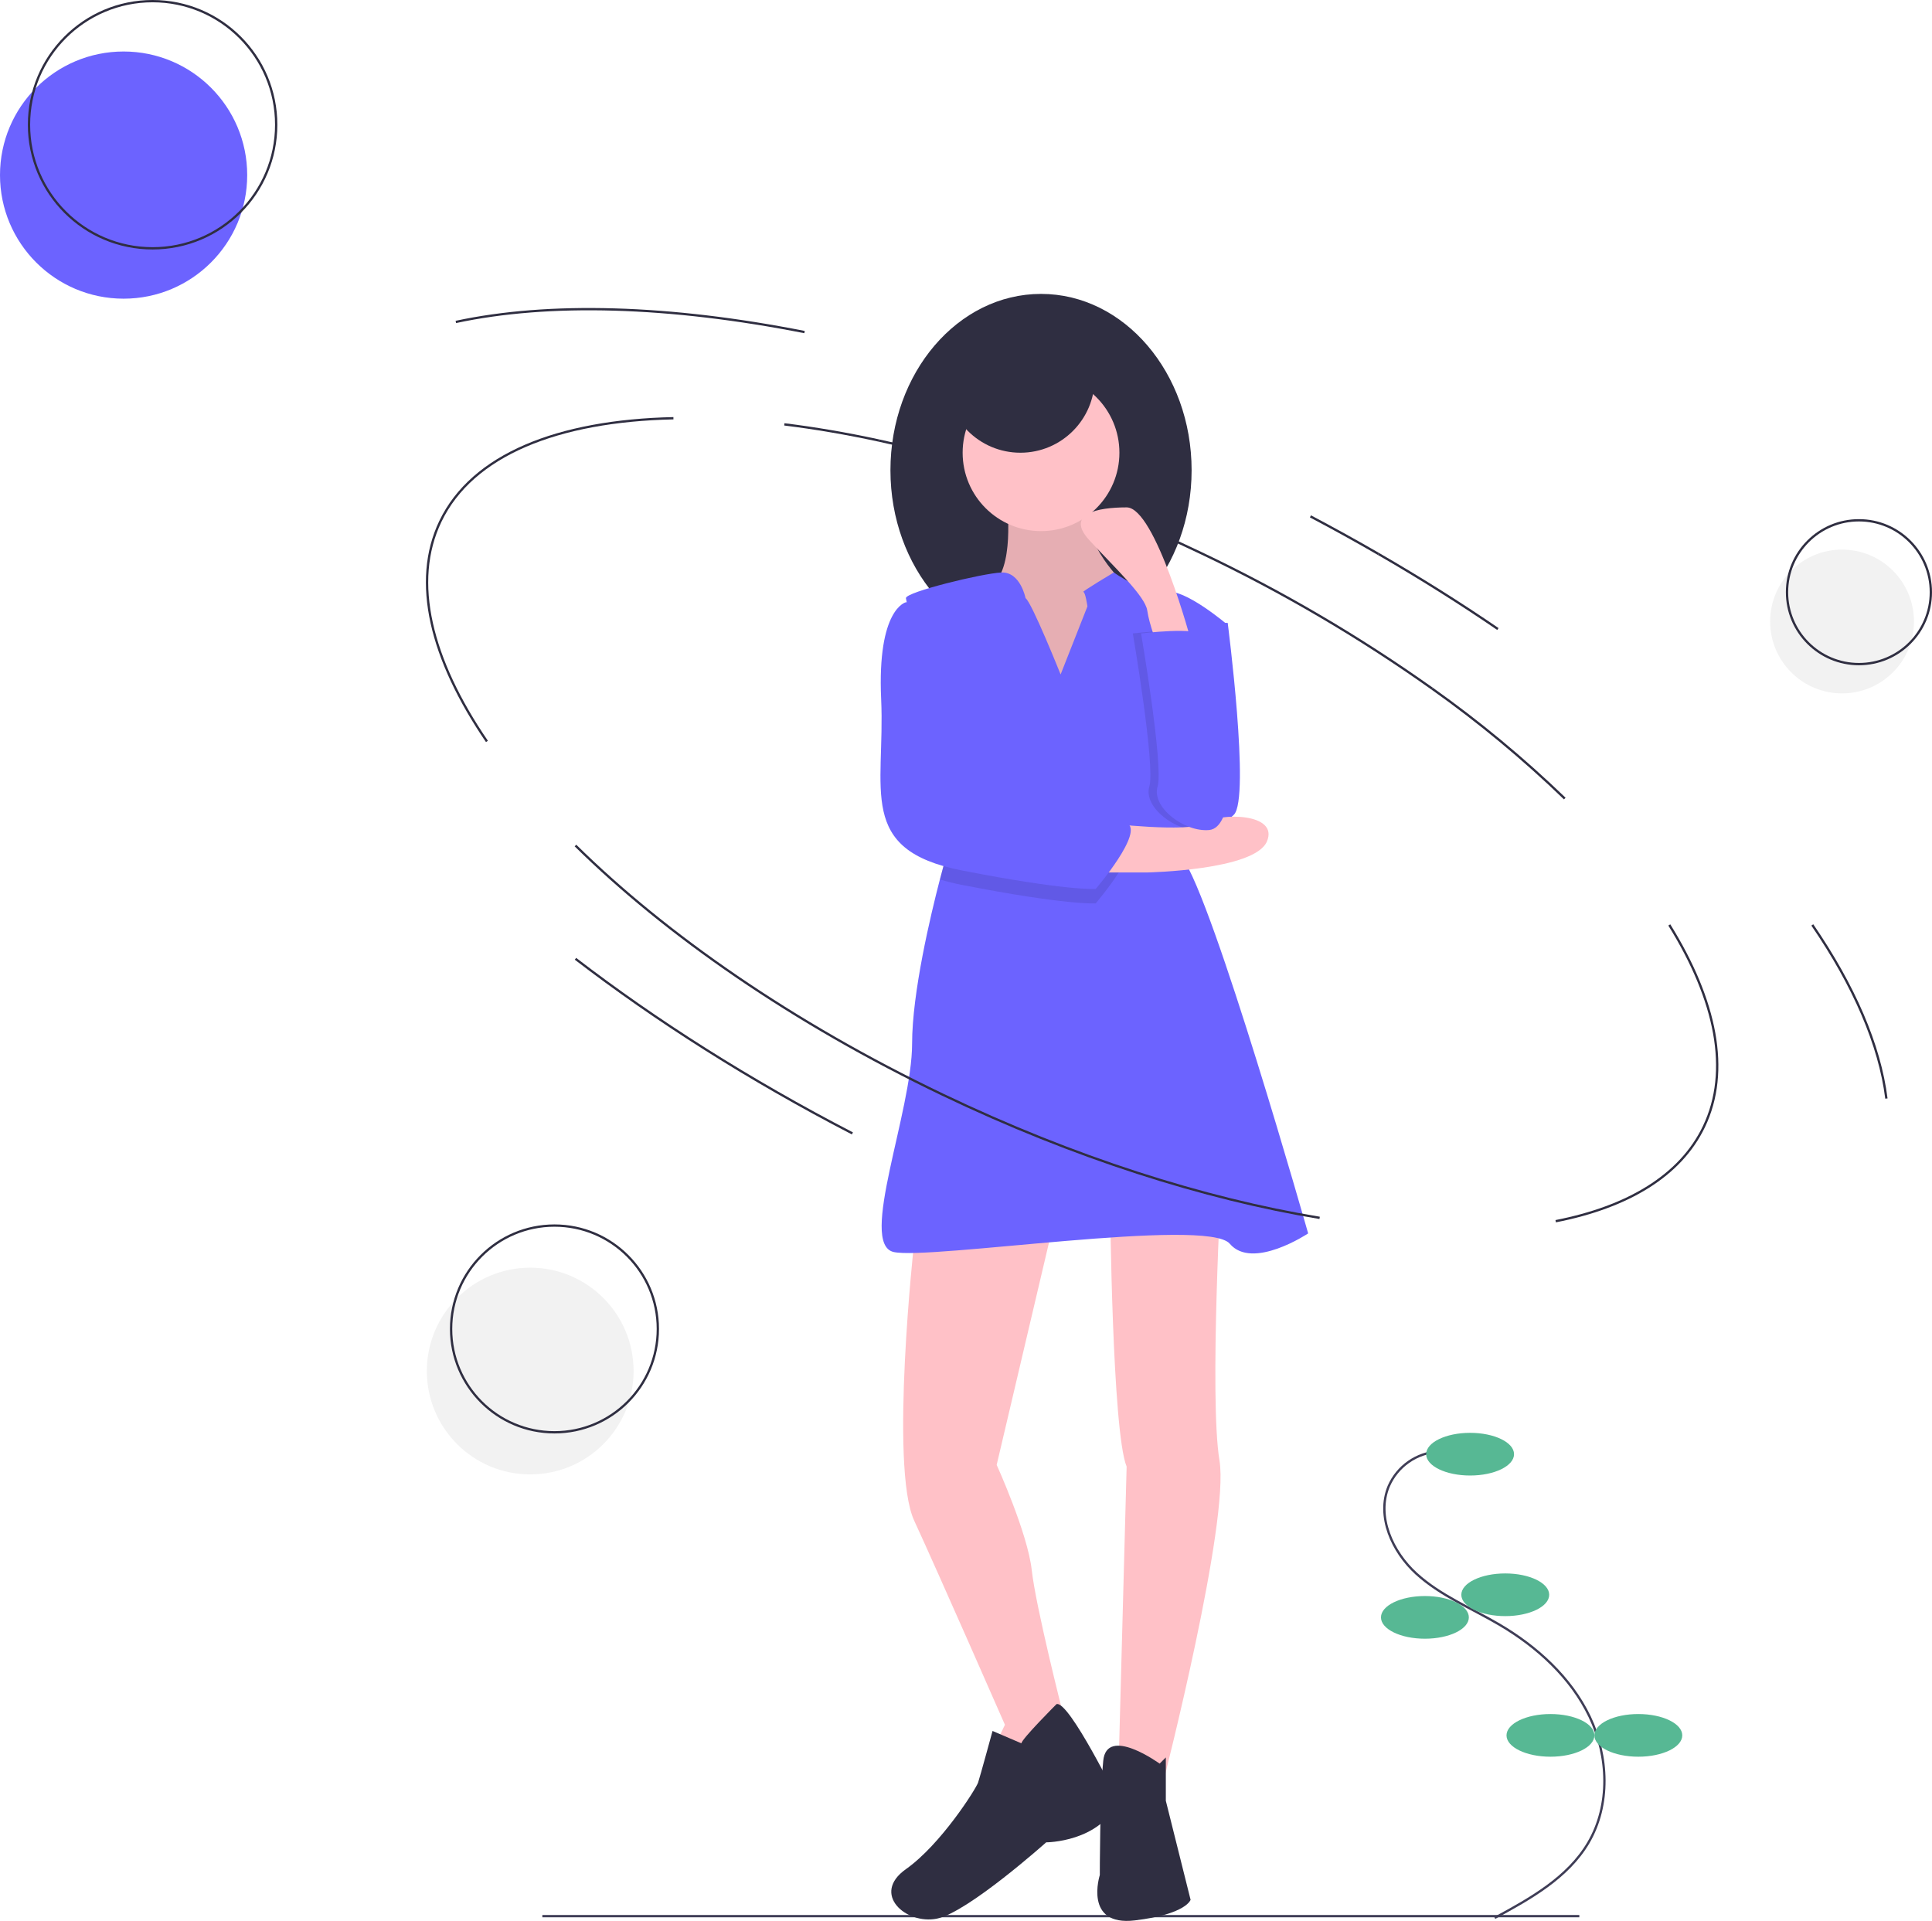
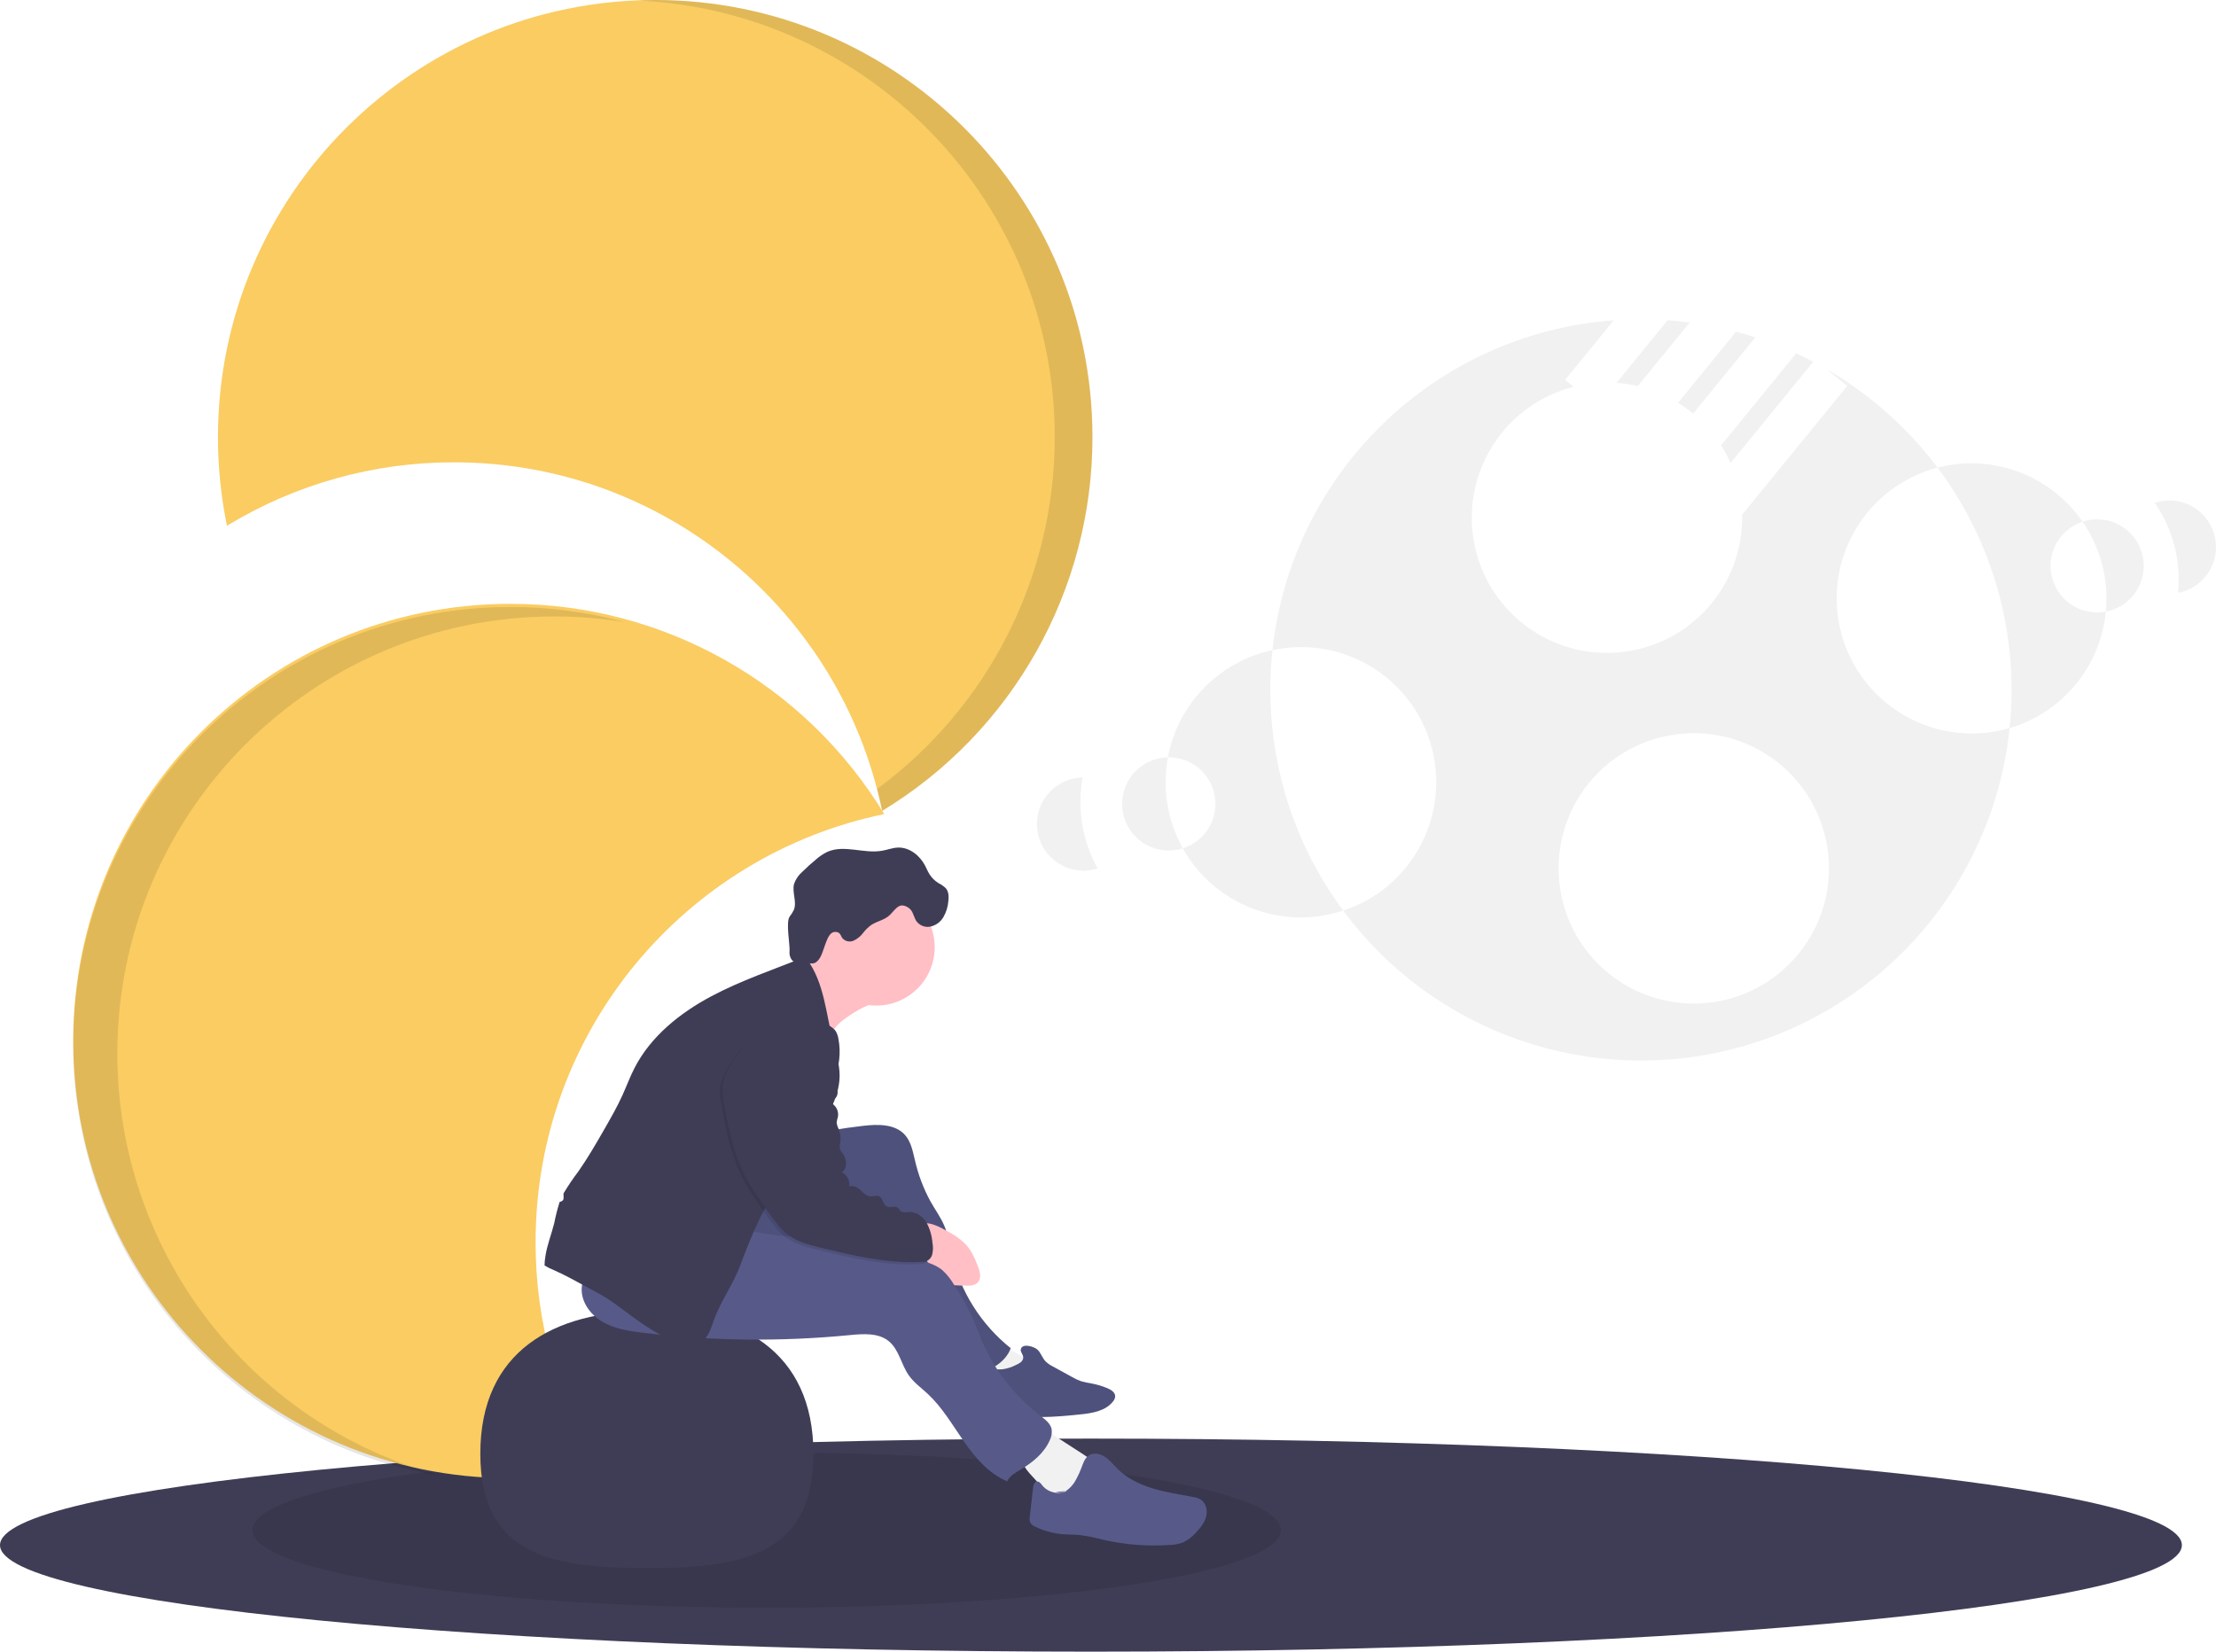
- <svg xmlns="http://www.w3.org/2000/svg" id="b3d864f8-84bf-4ad6-ac45-a7174feef3c9" data-name="Layer 1" width="839.387" height="834.645" viewBox="0 0 839.387 834.645">
-   <path d="M749.903,256.796q15.11,7.976,29.54,16.324" transform="translate(-180.5566 -32.42726)" fill="none" stroke="#2f2e41" stroke-miterlimit="10" />
-   <path d="M562.441,223.849c43.939,9.501,91.91,25.903,140.236,49.05a670.774,670.774,0,0,1,100.103,58.751" transform="translate(-180.5566 -32.42726)" fill="none" stroke="#2f2e41" stroke-miterlimit="10" />
-   <line x1="235.63" y1="832.573" x2="686.163" y2="832.573" fill="none" stroke="#3f3d56" stroke-miterlimit="10" />
-   <path d="M521.327,216.817c13.204,1.623,26.95,3.969,41.114,7.032" transform="translate(-180.5566 -32.42726)" fill="none" stroke="#2f2e41" stroke-miterlimit="10" />
-   <path d="M392.112,354.582c-24.394-35.699-32.774-69.428-20.241-95.594,13.862-28.941,50.969-43.745,101.268-44.835" transform="translate(-180.5566 -32.42726)" fill="none" stroke="#2f2e41" stroke-miterlimit="10" />
-   <path d="M905.81,434.318c20.333,32.731,26.641,63.418,15.044,87.629-10.206,21.306-33.009,34.951-64.4,41.102" transform="translate(-180.5566 -32.42726)" fill="none" stroke="#2f2e41" stroke-miterlimit="10" />
-   <path d="M802.78,331.65a498.103,498.103,0,0,1,57.619,47.756" transform="translate(-180.5566 -32.42726)" fill="none" stroke="#2f2e41" stroke-miterlimit="10" />
-   <path d="M378.605,172.315c40.492-8.699,92.891-7.153,151.493,4.399" transform="translate(-180.5566 -32.42726)" fill="none" stroke="#2f2e41" stroke-miterlimit="10" />
-   <path d="M967.943,434.314c18.128,26.48,29.277,52.104,32.19,75.44" transform="translate(-180.5566 -32.42726)" fill="none" stroke="#2f2e41" stroke-miterlimit="10" />
-   <path d="M779.444,273.12q27.274,15.769,51.899,32.62" transform="translate(-180.5566 -32.42726)" fill="none" stroke="#2f2e41" stroke-miterlimit="10" />
-   <path d="M805.501,663.141a25.071,25.071,0,0,0-21.61,15.11c-5.404,13.062,1.554,28.405,11.999,37.93s23.861,14.969,36.052,22.126c16.374,9.612,31.087,22.955,39.279,40.083s9.064,38.345-.566,54.708c-8.938,15.188-25.191,24.277-40.692,32.661" transform="translate(-180.5566 -32.42726)" fill="none" stroke="#3f3d56" stroke-miterlimit="10" />
-   <ellipse cx="638.71" cy="631.851" rx="19.09" ry="9.272" fill="#57b894" />
-   <ellipse cx="653.983" cy="692.941" rx="19.09" ry="9.272" fill="#57b894" />
-   <ellipse cx="619.074" cy="702.759" rx="19.09" ry="9.272" fill="#57b894" />
-   <ellipse cx="673.618" cy="754.03" rx="19.09" ry="9.272" fill="#57b894" />
-   <ellipse cx="711.799" cy="754.03" rx="19.09" ry="9.272" fill="#57b894" />
-   <path d="M703.198,303.075h10.755s9.858,76.178,2.689,83.348-26.886,11.651-29.575,0,0-54.669,0-54.669Z" transform="translate(-180.5566 -32.42726)" fill="#6c63ff" />
-   <ellipse cx="452.289" cy="204.328" rx="65.424" ry="76.626" fill="#2f2e41" />
-   <path d="M618.058,251.094s3.585,29.575-7.17,35.849,12.547,42.122,12.547,42.122l27.783,7.17,18.82-25.99-3.585-26.886s-21.509-21.509-11.651-41.226Z" transform="translate(-180.5566 -32.42726)" fill="#ffc1c7" />
-   <path d="M618.058,251.094s3.585,29.575-7.17,35.849,12.547,42.122,12.547,42.122l27.783,7.17,18.82-25.99-3.585-26.886s-21.509-21.509-11.651-41.226Z" transform="translate(-180.5566 -32.42726)" opacity="0.1" />
-   <path d="M577.729,572.136s-10.755,97.687,0,120.989,39.433,88.725,39.433,88.725L608.2,800.67l24.198-5.377,9.858-18.82s-11.651-45.707-13.443-61.839S613.577,668.927,613.577,668.927l25.094-106.649Z" transform="translate(-180.5566 -32.42726)" fill="#ffc1c7" />
-   <path d="M662.869,555.807s.896,98.583,7.17,113.875l-3.585,133.536,19.717,2.632S714.849,693.823,710.368,666.937s.896-123.677.896-123.677Z" transform="translate(-180.5566 -32.42726)" fill="#ffc1c7" />
-   <circle cx="452.289" cy="196.71" r="34.056" fill="#ffc1c7" />
-   <path d="M748.905,568.354s-24.198,16.132-34.056,4.481-130.847,7.17-146.083,3.585,8.066-60.942,8.066-90.517c0-22.127,8.03-55.789,12.072-71.347,1.362-5.234,2.267-8.415,2.267-8.415s9.195-26.16,7.474-37.032a9.351,9.351,0,0,0-.672-2.393,4.913,4.913,0,0,0-.529-.905c-4.293-5.727-16.598-47.49-21.375-65.424a80.965,80.965,0,0,1-1.927-8.066c0-2.689,33.16-10.755,41.45-11.14,8.299-.385,10.53,11.14,10.53,11.14,2.689,1.792,15.236,33.16,15.236,33.16l11.651-29.575s-.896-6.273-1.792-6.273,13.255-8.46,13.255-8.46,14.528,10.253,22.593,8.46,26.886,14.339,26.886,14.339-33.16,83.348-19.717,101.272S748.905,568.354,748.905,568.354Z" transform="translate(-180.5566 -32.42726)" fill="#6c63ff" />
-   <path d="M639.567,772.887s-15.236,15.236-15.236,17.028l-12.547-5.377s-5.377,19.717-6.273,22.405-16.132,26.886-31.367,37.641,0,24.198,13.443,21.509,47.499-33.16,47.499-33.16,23.302,0,31.367-17.924C666.454,815.009,644.944,771.095,639.567,772.887Z" transform="translate(-180.5566 -32.42726)" fill="#2f2e41" />
-   <path d="M684.378,798.737s-23.023-16.728-24.507-1.194-1.483,49.59-1.483,49.59-7.17,22.405,15.236,19.717,24.198-8.962,24.198-8.962l-10.755-43.018V796.048Z" transform="translate(-180.5566 -32.42726)" fill="#2f2e41" />
-   <path d="M597.445,365.81c-4.293-5.727-16.598-47.49-21.375-65.424h4.347S591.333,343.108,597.974,366.715A4.913,4.913,0,0,0,597.445,365.81Z" transform="translate(-180.5566 -32.42726)" opacity="0.1" />
-   <path d="M656.595,424.96s-12.547.896-58.254-8.066a91.374,91.374,0,0,1-9.437-2.339c1.362-5.234,2.267-8.415,2.267-8.415s9.195-26.16,7.474-37.032c2.142,7.528,3.737,12.61,4.176,12.834,1.792.896,59.15,10.755,67.216,14.339S656.595,424.96,656.595,424.96Z" transform="translate(-180.5566 -32.42726)" opacity="0.1" />
-   <path d="M672.727,307.664s24.72-3.05,26.251.958,7.805,42.744,10.494,47.71,3.585,35.756-7.17,36.749-25.094-9.932-22.405-18.871S672.727,307.664,672.727,307.664Z" transform="translate(-180.5566 -32.42726)" opacity="0.1" />
-   <path d="M660.18,390.007s37.641,4.481,43.914,0,32.264-4.481,26.886,8.066-51.98,13.443-51.98,13.443H652.114Z" transform="translate(-180.5566 -32.42726)" fill="#ffc1c7" />
-   <path d="M580.417,294.112h-6.273s-12.547,2.689-10.755,42.122-10.755,65.424,34.952,74.386,58.254,8.066,58.254,8.066,21.509-25.094,13.443-28.679-65.424-13.443-67.216-14.339S580.417,294.112,580.417,294.112Z" transform="translate(-180.5566 -32.42726)" fill="#6c63ff" />
-   <path d="M698.289,311.802s-15.704-58.915-28.251-58.915-26.886,2.689-16.132,14.339,24.198,24.198,25.094,30.471,4.481,15.236,4.481,15.236Z" transform="translate(-180.5566 -32.42726)" fill="#ffc1c7" />
-   <path d="M676.312,307.664s24.72-3.05,26.251.958,7.805,42.744,10.494,47.71,3.585,35.756-7.17,36.749-25.094-9.932-22.405-18.871S676.312,307.664,676.312,307.664Z" transform="translate(-180.5566 -32.42726)" fill="#6c63ff" />
-   <circle cx="443.327" cy="164.446" r="32.264" fill="#2f2e41" />
-   <path d="M753.894,561.595c-50.068-8.252-106.709-26.19-163.846-53.558-65.057-31.162-120.184-69.485-159.465-108.217" transform="translate(-180.5566 -32.42726)" fill="none" stroke="#2f2e41" stroke-miterlimit="10" />
-   <path d="M550.893,524.893c-44.792-23.206-85.344-49.006-120.312-75.867" transform="translate(-180.5566 -32.42726)" fill="none" stroke="#2f2e41" stroke-miterlimit="10" />
-   <circle cx="53.7" cy="76.078" r="53.7" fill="#6c63ff" />
-   <circle cx="66.297" cy="54.2" r="53.7" fill="none" stroke="#2f2e41" stroke-miterlimit="10" />
-   <circle cx="800.314" cy="270.044" r="31.244" fill="#f2f2f2" />
-   <circle cx="807.643" cy="257.315" r="31.244" fill="none" stroke="#2f2e41" stroke-miterlimit="10" />
-   <circle cx="230.363" cy="595.729" r="44.913" fill="#f2f2f2" />
-   <circle cx="240.898" cy="577.431" r="44.913" fill="none" stroke="#2f2e41" stroke-miterlimit="10" />
+ <svg xmlns="http://www.w3.org/2000/svg" id="f010fad9-d75e-40fc-a29f-2de004ea6566" data-name="Layer 1" width="956.73" height="713.19" viewBox="0 0 956.73 713.19">
+   <ellipse cx="471" cy="667.19" rx="471" ry="46" fill="#3f3d56" />
+   <ellipse cx="331" cy="660.69" rx="222" ry="33.5" opacity="0.1" />
+   <path d="M342,354.14c-104.26,0-188.77,84.52-188.77,188.77S237.78,731.68,342,731.68a189.68,189.68,0,0,0,38.24-3.88,188,188,0,0,1-27.38-98c0-91.14,64.6-167.2,150.52-184.88A188.66,188.66,0,0,0,342,354.14Z" transform="translate(-121.63 -93.4)" fill="#facc62" />
+   <path d="M172.28,548.34c0-104.25,84.52-188.76,188.77-188.76a190.4,190.4,0,0,1,30.3,2.43A189.11,189.11,0,0,0,342,355.5c-104.26,0-188.77,84.52-188.77,188.77,0,94,68.69,171.91,158.61,186.35A188.83,188.83,0,0,1,172.28,548.34Z" transform="translate(-121.63 -93.4)" opacity="0.1" />
+   <path d="M502.48,443.55a188.66,188.66,0,0,0,90.79-161.38c0-104.25-84.51-188.77-188.77-188.77S215.74,177.92,215.74,282.17a189.77,189.77,0,0,0,3.88,38.25,187.85,187.85,0,0,1,98-27.39C408.74,293,484.8,357.64,502.48,443.55Z" transform="translate(-121.63 -93.4)" fill="#facc62" />
+   <path d="M577,282.17a188.49,188.49,0,0,1-76.71,151.91c.81,3.13,1.56,6.28,2.22,9.47a188.66,188.66,0,0,0,90.79-161.38c0-104.25-84.51-188.77-188.77-188.77-2.73,0-5.44.07-8.14.19C496.83,97.86,577,180.65,577,282.17Z" transform="translate(-121.63 -93.4)" opacity="0.1" />
+   <path d="M494.24,528.44a56.34,56.34,0,0,0-8.78,5.56,18.88,18.88,0,0,0-6.11,8.27c-1.71-3.55-2.64-7.41-3.78-11.18A186,186,0,0,0,467.85,511,26.77,26.77,0,0,0,480,501.67c6,5.95,12.11,12.15,15.08,20,.51,1.36,2,2.81,2.35,4C497.9,527.44,495.54,527.72,494.24,528.44Z" transform="translate(-121.63 -93.4)" fill="#ffbfc5" />
+   <path d="M329,721.12c0,44.62,32.19,49.35,71.91,49.35s71.9-4.73,71.9-49.35-32.19-61.57-71.9-61.57S329,676.51,329,721.12Z" transform="translate(-121.63 -93.4)" fill="#3f3d56" />
+   <path d="M550.43,673.37a55.07,55.07,0,0,1,17.94,9.6,1.85,1.85,0,0,1,.81,1.1c.14,1-1.24,1.45-2.24,1.74-3,.85-4.83,3.62-7,5.78s-5.65,3.87-8.18,2.14a8,8,0,0,1-1.72-1.81L539.36,678a64.67,64.67,0,0,1,11.37-5" transform="translate(-121.63 -93.4)" fill="#f1f1f1" />
+   <path d="M569.64,676.27c1.42,1.44,2,3.52,3.42,5a12.23,12.23,0,0,0,3.16,2.19l8.18,4.5a22.62,22.62,0,0,0,4,1.87,35.5,35.5,0,0,0,4.69,1,33.78,33.78,0,0,1,6.62,2c1.6.66,3.39,1.79,3.38,3.52a3.82,3.82,0,0,1-1,2.28c-3.22,4.06-8.93,5-14.09,5.51-11.16,1.18-22.58,2.06-33.49-.57a14.29,14.29,0,0,1-5.89-2.55c-3.29-2.73-4-7.7-2.72-11.79a6.38,6.38,0,0,1,2.6-3.87c1.73-1,3.88-.53,5.87-.68a18.52,18.52,0,0,0,6-1.93c1.25-.56,2.68-1.29,3-2.77s-1.37-2.76-1-4C563.07,673.19,568.34,674.94,569.64,676.27Z" transform="translate(-121.63 -93.4)" fill="#575a89" />
+   <path d="M569.64,676.27c1.42,1.44,2,3.52,3.42,5a12.23,12.23,0,0,0,3.16,2.19l8.18,4.5a22.62,22.62,0,0,0,4,1.87,35.5,35.5,0,0,0,4.69,1,33.78,33.78,0,0,1,6.62,2c1.6.66,3.39,1.79,3.38,3.52a3.82,3.82,0,0,1-1,2.28c-3.22,4.06-8.93,5-14.09,5.51-11.16,1.18-22.58,2.06-33.49-.57a14.29,14.29,0,0,1-5.89-2.55c-3.29-2.73-4-7.7-2.72-11.79a6.38,6.38,0,0,1,2.6-3.87c1.73-1,3.88-.53,5.87-.68a18.52,18.52,0,0,0,6-1.93c1.25-.56,2.68-1.29,3-2.77s-1.37-2.76-1-4C563.07,673.19,568.34,674.94,569.64,676.27Z" transform="translate(-121.63 -93.4)" opacity="0.1" />
+   <path d="M588.61,720.93l3.44,2.27a6.15,6.15,0,0,1,2.49,2.46c.75,1.75-.26,3.73-1.38,5.27a30.28,30.28,0,0,1-13.24,10.26,19.73,19.73,0,0,1-5.75,1.43,2.4,2.4,0,0,1-1.33-.16c-1.05-.56-.9-2.05-.91-3.24,0-3.43-2.63-6.22-5-8.75s-4.71-5.63-4.17-9a11.2,11.2,0,0,1,3-5.28,21.59,21.59,0,0,1,4.5-4.25c2.43-1.59,3.28-.73,5.56.72Q582.25,716.75,588.61,720.93Z" transform="translate(-121.63 -93.4)" fill="#f1f1f1" />
+   <path d="M577.45,737.67a6.13,6.13,0,0,0,5.41-1.22,13.55,13.55,0,0,0,3.51-4.52,36.74,36.74,0,0,0,2.18-4.78c.72-1.93,1.38-4.06,3.08-5.23,2-1.42,4.94-.86,7,.51s3.62,3.4,5.39,5.16c4.17,4.16,9.66,6.79,15.3,8.51s11.49,2.58,17.28,3.69a9.8,9.8,0,0,1,3.32,1.07c2.34,1.43,3.13,4.62,2.47,7.28S640,753,638.11,755a17.24,17.24,0,0,1-5.73,4.43,18.29,18.29,0,0,1-5.79,1.1,98.89,98.89,0,0,1-28.6-2.24,76.51,76.51,0,0,0-10.48-2.09c-2.15-.19-4.33-.13-6.48-.28a34.12,34.12,0,0,1-12.38-3.26,4.37,4.37,0,0,1-2.25-1.88,4.62,4.62,0,0,1-.17-2.48l1.43-12.54c.13-1.09.49-2.45,1.58-2.62s1.78.9,2.43,1.72a8.87,8.87,0,0,0,10.61,2.32" transform="translate(-121.63 -93.4)" fill="#575a89" />
+   <path d="M494.41,579.53c6.29-.71,13.59-.83,17.85,3.86,2.61,2.88,3.4,6.91,4.3,10.68a69.35,69.35,0,0,0,6.82,18.16c2,3.54,4.43,6.85,6,10.61s2.16,8,3.08,12.09A72.94,72.94,0,0,0,558,675.57c-2.27,6.17-8.84,9.7-15.23,11.28A8.39,8.39,0,0,1,538,687a8.52,8.52,0,0,1-3.09-2.28,106,106,0,0,1-8.33-10.21c-9.21-12.3-18.55-24.85-23.57-39.36-1.76-5.1-3.52-11-8.47-13.17-2.82-1.22-6.05-.84-9.08-.32a123.09,123.09,0,0,0-19.92,5.11c-6.92,2.41-14.84,5.37-21.17,1.69-3.79-2.21-6-6.44-6.87-10.74s-.43-8.74,0-13.1a13.49,13.49,0,0,1,1.38-5.66,12.27,12.27,0,0,1,3.31-3.35,68.15,68.15,0,0,1,18.64-10c6.39-2.26,13.27-3,19.94-4.13Q487.56,580.3,494.41,579.53Z" transform="translate(-121.63 -93.4)" fill="#575a89" />
+   <path d="M494.41,579.53c6.29-.71,13.59-.83,17.85,3.86,2.61,2.88,3.4,6.91,4.3,10.68a69.35,69.35,0,0,0,6.82,18.16c2,3.54,4.43,6.85,6,10.61s2.16,8,3.08,12.09A72.94,72.94,0,0,0,558,675.57c-2.27,6.17-8.84,9.7-15.23,11.28A8.39,8.39,0,0,1,538,687a8.52,8.52,0,0,1-3.09-2.28,106,106,0,0,1-8.33-10.21c-9.21-12.3-18.55-24.85-23.57-39.36-1.76-5.1-3.52-11-8.47-13.17-2.82-1.22-6.05-.84-9.08-.32a123.09,123.09,0,0,0-19.92,5.11c-6.92,2.41-14.84,5.37-21.17,1.69-3.79-2.21-6-6.44-6.87-10.74s-.43-8.74,0-13.1a13.49,13.49,0,0,1,1.38-5.66,12.27,12.27,0,0,1,3.31-3.35,68.15,68.15,0,0,1,18.64-10c6.39-2.26,13.27-3,19.94-4.13Q487.56,580.3,494.41,579.53Z" transform="translate(-121.63 -93.4)" opacity="0.1" />
+   <path d="M530.43,624.91a32.48,32.48,0,0,1,8,5.65c2.55,2.72,4.1,6.23,5.42,9.73a11.81,11.81,0,0,1,.94,3.76,4.27,4.27,0,0,1-1.39,3.48,6.23,6.23,0,0,1-3.93,1c-1.82,0-3.65,0-5.47-.14a9.14,9.14,0,0,1-3.24-.62,9,9,0,0,1-2.52-1.91,35.43,35.43,0,0,1-7.75-10.46c-1.32-2.91-3.5-9.63-1.42-12.66S528.17,623.62,530.43,624.91Z" transform="translate(-121.63 -93.4)" fill="#ffbfc5" />
+   <path d="M442.2,623.87c9.31,3,19.22,3.32,28.95,4.23a241.78,241.78,0,0,1,48.25,9.54c3.22,1,6.51,2.08,9.1,4.23a27.06,27.06,0,0,1,5.28,6.72,113.49,113.49,0,0,1,6.93,12.12c1.77,3.78,3.12,7.74,4.76,11.57a81.31,81.31,0,0,0,25.37,32.49c2,1.55,4.29,3.23,4.81,5.72a7.94,7.94,0,0,1-.75,4.7c-2.4,5.59-7.38,9.66-12.61,12.77-2.24,1.34-4.72,2.69-5.82,5.07-7.94-3.28-13.85-10.28-18.76-17.32s-9.28-14.63-15.58-20.47c-2.77-2.58-5.92-4.82-8.11-7.92-3.33-4.72-4.23-11.18-8.71-14.82s-11-3.17-16.79-2.6a412,412,0,0,1-89.15-1c-6.15-.73-12.47-1.67-17.8-4.84s-9.48-9.09-8.73-15.24c.71-5.76,5.5-10.32,10.85-12.57s11.25-2.66,17-3.31C415,631.36,428.66,628.76,442.2,623.87Z" transform="translate(-121.63 -93.4)" fill="#575a89" />
+   <path d="M357.11,635.82c.73-4.88,2.62-9.5,3.81-14.29a86.42,86.42,0,0,1,2.26-8.93c0-.09.07-.17.1-.25a2.06,2.06,0,0,0,1.52-.87,2.52,2.52,0,0,0,.13-1.34,9.72,9.72,0,0,1,0-1.43,102.25,102.25,0,0,1,6.38-9.45c4-5.71,7.52-11.78,11-17.84,2.86-5,5.72-9.94,8.08-15.16,1.78-3.91,3.27-8,5.23-11.78,7-13.6,19.52-23.63,33-30.83,12.94-6.91,26.93-11.56,40.53-17.06a9.22,9.22,0,0,1,.95,1.12c7.35,10.05,8.14,23.25,11.17,35.33,1.22,4.88,2.85,9.74,2.85,14.76,0,7.42-3.55,14.32-7.08,20.85-3.31,6.15-6.72,12.3-11.11,17.73-2.08,2.58-4.37,5-6.46,7.55-8.58,10.51-13.53,23.44-18.35,36.13-2.78,7.35-7.34,13.86-10.4,21.1-1.18,2.78-1.86,5.77-3.34,8.41s-4.05,4.94-7.07,5a10.6,10.6,0,0,1-2.61-.41c-10.93-2.81-20.08-10-29.16-16.74-1.63-1.2-3.26-2.38-5-3.46s-3.5-2.07-5.28-3l-4.06-2.23c-4.42-2.42-8.86-4.85-13.47-6.9a24.51,24.51,0,0,1-4-2A23.87,23.87,0,0,1,357.11,635.82Z" transform="translate(-121.63 -93.4)" fill="#3f3d56" />
+   <circle cx="378.36" cy="409.02" r="25.18" fill="#ffbfc5" />
+   <path d="M516.94,490.64a6,6,0,0,0,6.2,2.91,8.69,8.69,0,0,0,5.79-4.13,16.33,16.33,0,0,0,2.14-6.94c.21-1.91.18-4-1.05-5.49a12.06,12.06,0,0,0-3.19-2.24,12.14,12.14,0,0,1-4-4c-.7-1.17-1.21-2.44-1.84-3.64-2.29-4.35-6.75-7.89-11.66-7.73-2.36.08-4.61,1-6.94,1.38-7.81,1.37-16.29-2.76-23.54.46a22,22,0,0,0-4.92,3.28q-3.06,2.53-5.88,5.32a12.14,12.14,0,0,0-3.58,5.21c-1,3.7,1.35,7.83-.14,11.35a16.72,16.72,0,0,1-1.81,2.85c-1.64,2.41.14,11.82,0,14.73a5.45,5.45,0,0,0,1,4c1.19,1.33,3.18,1.44,5,1.46l3.27,0a4.15,4.15,0,0,0,1.45-.15,4.39,4.39,0,0,0,1.65-1.26c2.72-2.87,3.3-12.24,7.25-12.2a2.82,2.82,0,0,1,1.71.44c.71.52.92,1.49,1.43,2.21a4.18,4.18,0,0,0,4.85,1.14,10.94,10.94,0,0,0,4.13-3.34,16.27,16.27,0,0,1,3.86-3.69c2.11-1.23,4.49-1.76,6.54-3.15,1.71-1.16,2.68-2.84,4.22-4.12s2.84-1.1,4.48-.25C515.73,486.36,515.83,488.44,516.94,490.64Z" transform="translate(-121.63 -93.4)" fill="#3f3d56" />
+   <path d="M458.76,535a40.07,40.07,0,0,1,17.54,1.4,9.32,9.32,0,0,1,4.89,2.91,8.78,8.78,0,0,1,1.4,3.66,29.59,29.59,0,0,1-2.13,17.84,2.36,2.36,0,0,0-.29,1.9,3.36,3.36,0,0,0,1,1,3.48,3.48,0,0,1-.21,5.19c-.47.34-1.09.64-1.18,1.21s.49,1.12.95,1.56a5.59,5.59,0,0,1,1.56,5.14,11.27,11.27,0,0,0-.51,2.27,7.41,7.41,0,0,0,.83,2.71,11.86,11.86,0,0,1,.75,6,6.61,6.61,0,0,0-.07,2.93,6.82,6.82,0,0,0,1.12,1.76c1.81,2.44,2.2,6.52-.42,8a6.07,6.07,0,0,1,3.23,6.26c1.57-.83,3.47.24,4.78,1.44s2.64,2.68,4.41,2.77c1.24.06,2.55-.58,3.67-.07,1.72.77,1.66,3.56,3.35,4.39,1.48.74,3.55-.46,4.81.61.44.37.66.94,1.09,1.33.95.88,2.45.51,3.75.45,3.07-.12,5.9,2,7.49,4.58s2.16,5.73,2.57,8.77a11.61,11.61,0,0,1-.1,5.05,4.33,4.33,0,0,1-3.55,3.2c-15.45,1-30.7-2.71-45.75-6.37-4.42-1.08-8.91-2.34-12.6-5-3.35-2.43-5.81-5.85-8.21-9.21-4.43-6.21-8.89-12.46-12.06-19.39-4.08-8.91-5.9-18.67-7.68-28.32a26.34,26.34,0,0,1-.65-7.9,22.39,22.39,0,0,1,3.48-8.66,94.3,94.3,0,0,1,7-9.93C446.89,539.71,452.68,535.87,458.76,535Z" transform="translate(-121.63 -93.4)" opacity="0.1" />
+   <path d="M459.77,534a40,40,0,0,1,17.55,1.41,9.24,9.24,0,0,1,4.89,2.9,8.92,8.92,0,0,1,1.4,3.66,29.66,29.66,0,0,1-2.13,17.84,2.36,2.36,0,0,0-.29,1.9,3.36,3.36,0,0,0,1,1,3.48,3.48,0,0,1-.21,5.19c-.47.34-1.09.64-1.18,1.21s.49,1.12,1,1.56a5.59,5.59,0,0,1,1.56,5.14,11.27,11.27,0,0,0-.51,2.27,7.39,7.39,0,0,0,.82,2.71,11.77,11.77,0,0,1,.76,6,4.32,4.32,0,0,0,1.05,4.69c1.81,2.44,2.2,6.52-.42,8.06a6.05,6.05,0,0,1,3.23,6.25c1.57-.83,3.47.24,4.78,1.44s2.64,2.68,4.41,2.77c1.24.06,2.54-.58,3.67-.07,1.72.78,1.66,3.56,3.35,4.4,1.48.73,3.55-.47,4.81.6.44.37.66.94,1.09,1.33.95.88,2.45.51,3.75.45,3.07-.12,5.9,2,7.49,4.58a22.5,22.5,0,0,1,2.57,8.77,11.93,11.93,0,0,1-.1,5,4.33,4.33,0,0,1-3.55,3.2c-15.45,1-30.7-2.71-45.75-6.37-4.42-1.08-8.92-2.34-12.6-5-3.35-2.42-5.81-5.85-8.21-9.21-4.43-6.2-8.89-12.45-12.06-19.38-4.08-8.92-5.9-18.68-7.68-28.32a26.4,26.4,0,0,1-.65-7.91A22.39,22.39,0,0,1,437,553.4a91.74,91.74,0,0,1,7-9.92C447.91,538.69,453.7,534.86,459.77,534Z" transform="translate(-121.63 -93.4)" fill="#3f3d56" />
+   <path d="M1030.81,357.51a20.11,20.11,0,1,0-10.07-38.85A58.48,58.48,0,0,1,1030.81,357.51Z" transform="translate(-121.63 -93.4)" fill="#f1f1f1" />
+   <path d="M1062,349.38a20.11,20.11,0,1,0-10.07-38.85A58.48,58.48,0,0,1,1062,349.38Z" transform="translate(-121.63 -93.4)" fill="#f1f1f1" />
+   <path d="M1030.81,357.51a20.11,20.11,0,0,1-10.07-38.85,58.36,58.36,0,0,0-62.59-23.35,160.21,160.21,0,0,1,31.1,112.49,58.36,58.36,0,0,0,41.56-50.29Z" transform="translate(-121.63 -93.4)" fill="#f1f1f1" />
+   <path d="M671,374.13a58.39,58.39,0,0,0-45.16,46.29,20.11,20.11,0,0,1,6.46,39.29,58.31,58.31,0,0,0,69.22,26.89A160.25,160.25,0,0,1,671,374.13Z" transform="translate(-121.63 -93.4)" fill="#f1f1f1" />
+   <path d="M625.86,420.42a20.12,20.12,0,1,0,6.46,39.29A58.54,58.54,0,0,1,625.86,420.42Z" transform="translate(-121.63 -93.4)" fill="#f1f1f1" />
+   <path d="M589.07,429.12a20.12,20.12,0,1,0,6.46,39.29A58.61,58.61,0,0,1,589.07,429.12Z" transform="translate(-121.63 -93.4)" fill="#f1f1f1" />
+   <path d="M897.09,246l-32.41,39.71a56.76,56.76,0,0,1,4.09,7.64l35.68-43.71C902,248.31,899.57,247.09,897.09,246Z" transform="translate(-121.63 -93.4)" fill="#f1f1f1" />
+   <path d="M989.25,407.8a58.36,58.36,0,1,1-31.1-112.49,161.24,161.24,0,0,0-47.77-42.44l8.78,7.17-45.4,55.62A58.36,58.36,0,1,1,801,260.42l-3.65-3,21-25.71A160,160,0,0,0,671,374.13,58.35,58.35,0,0,1,701.54,486.6a160,160,0,0,0,287.71-78.8ZM816,513.59a58.37,58.37,0,1,1,82.12-8.32A58.37,58.37,0,0,1,816,513.59Z" transform="translate(-121.63 -93.4)" fill="#f1f1f1" />
+   <path d="M851.14,232.67q-4.75-.63-9.54-1l-22.08,27.06a57.55,57.55,0,0,1,9.2,1.37Z" transform="translate(-121.63 -93.4)" fill="#f1f1f1" />
+   <path d="M852.61,272l26.87-32.92q-4.14-1.35-8.32-2.46l-25.07,30.71a59.57,59.57,0,0,1,6.24,4.43Z" transform="translate(-121.63 -93.4)" fill="#f1f1f1" />
</svg>
